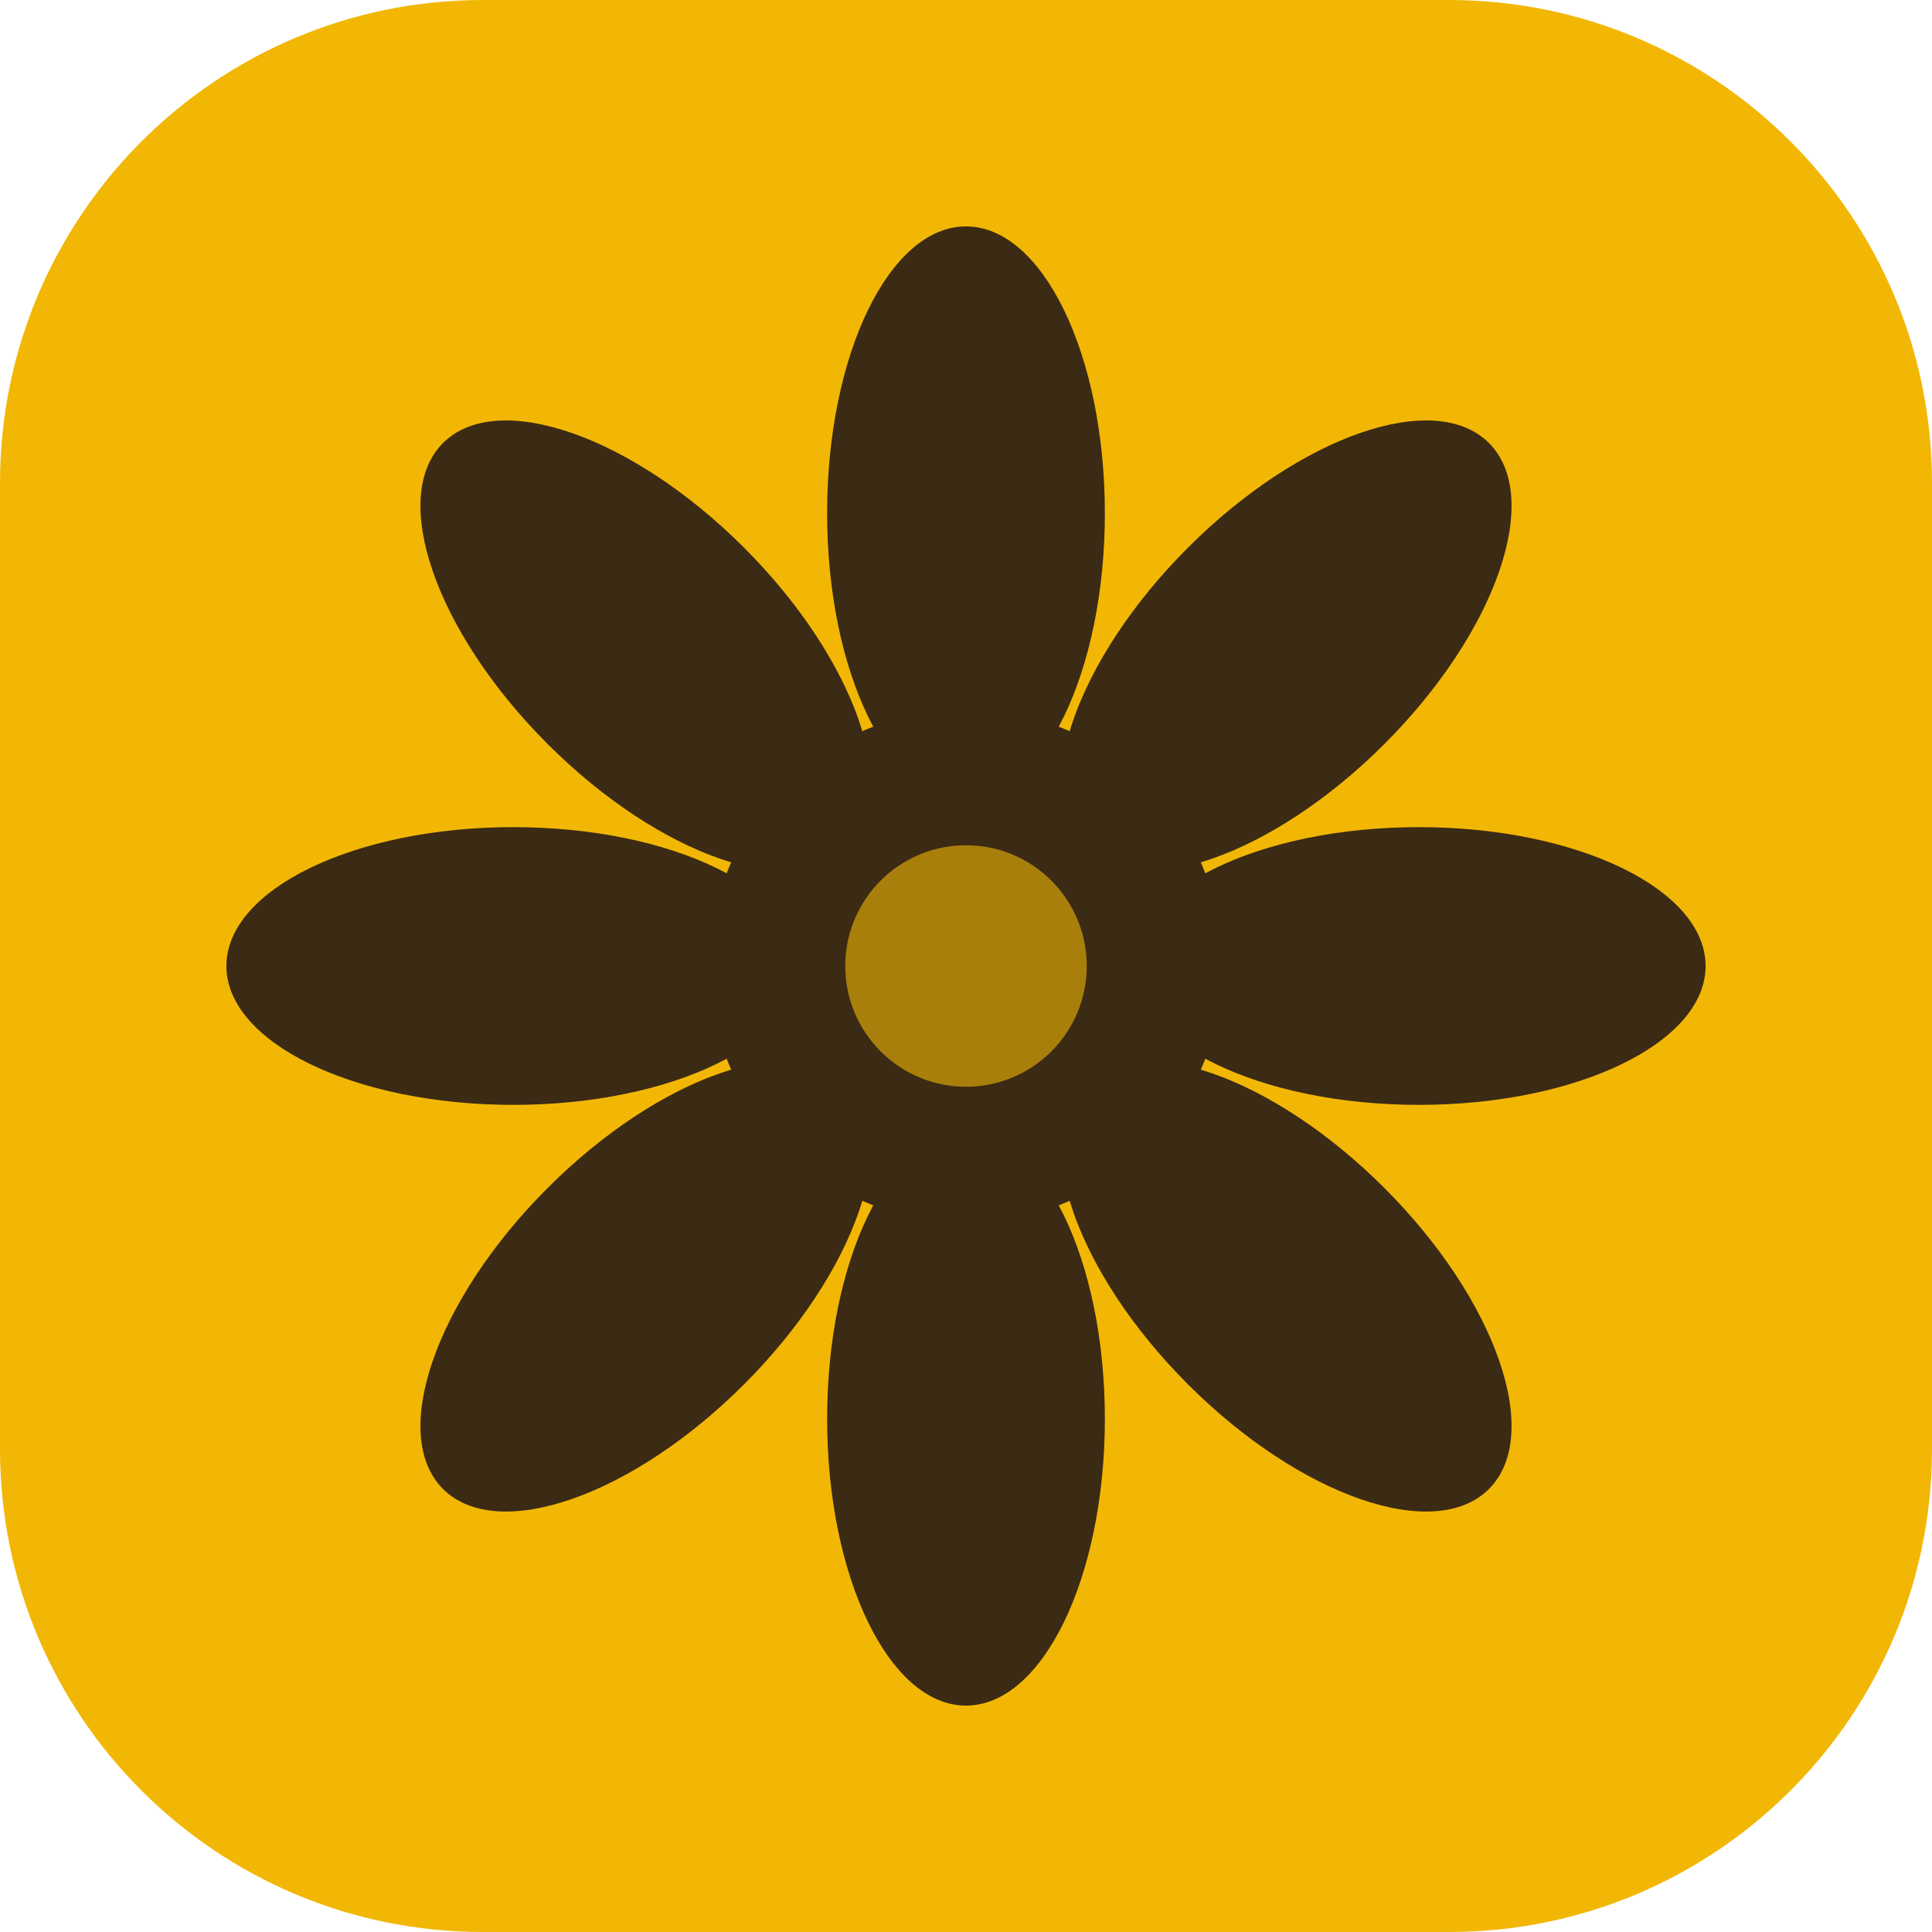
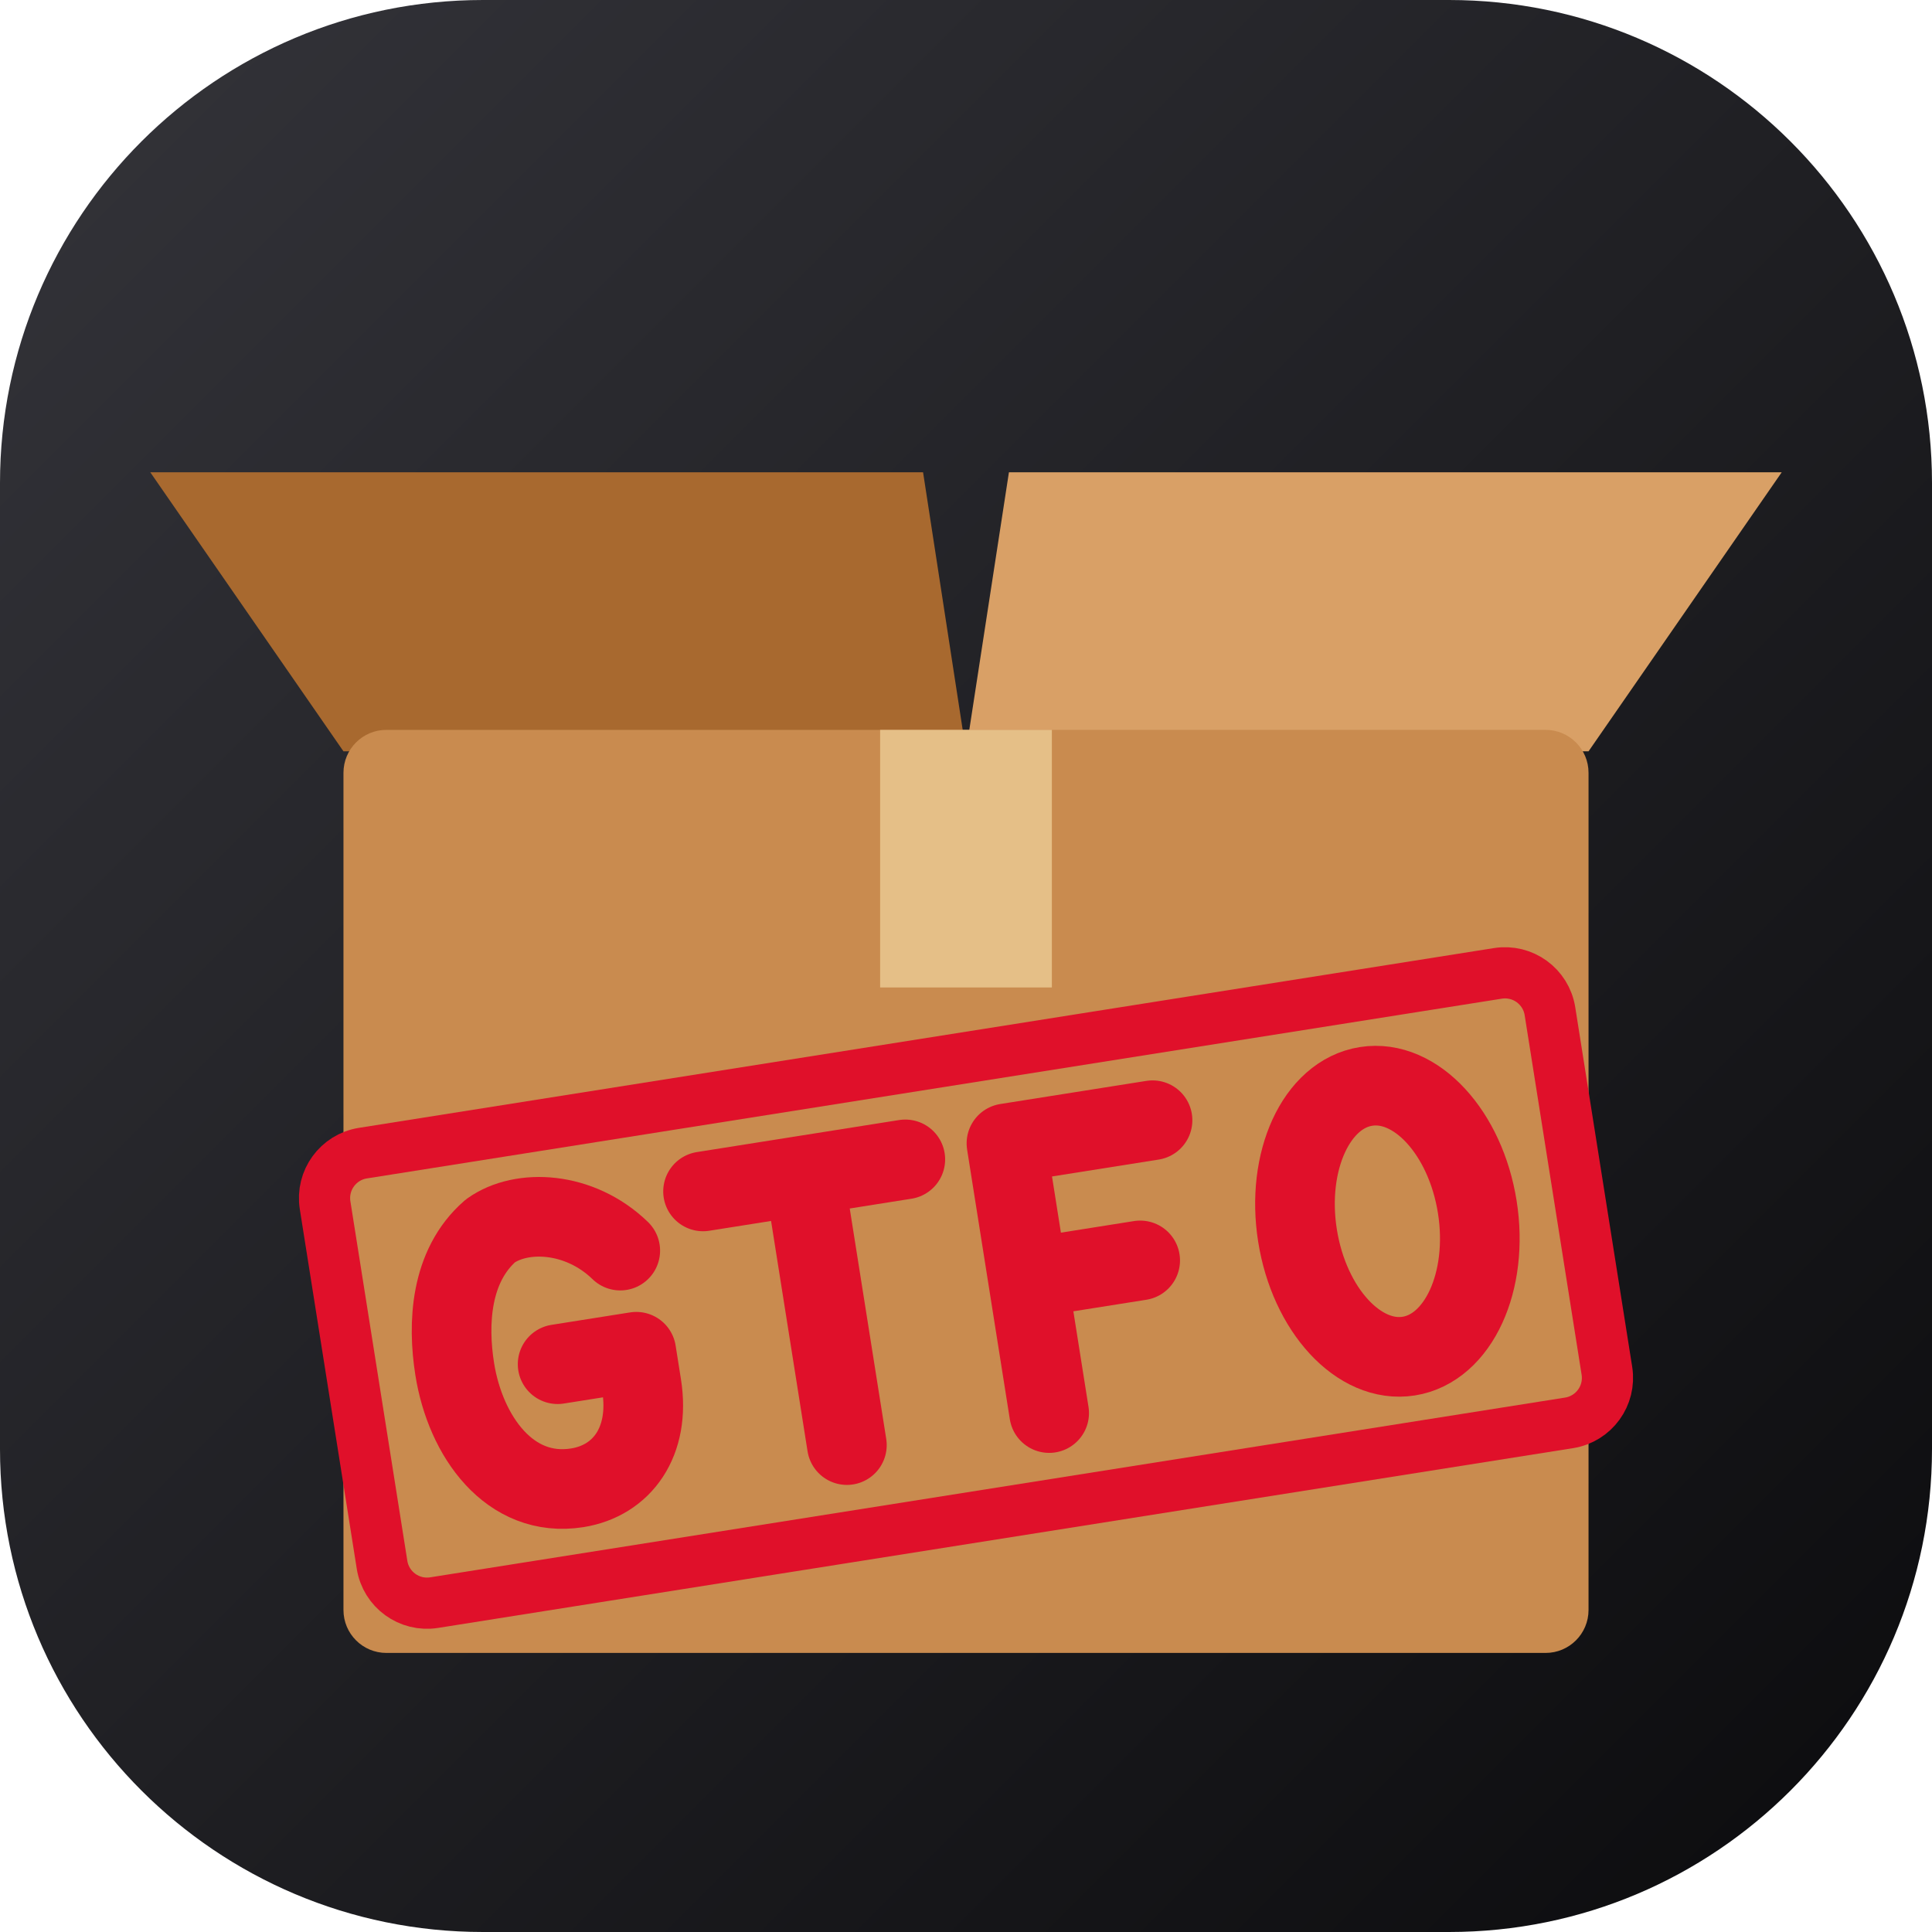
- <svg xmlns="http://www.w3.org/2000/svg" viewBox="0 0 64 64">
-   <rect width="64" height="64" rx="16" fill="#f2b705" />
-   <g fill="#3b2a14">
-     <ellipse cx="32" cy="17" rx="4.6" ry="9.5" transform="rotate(0 32 32)" />
-     <ellipse cx="32" cy="17" rx="4.6" ry="9.5" transform="rotate(45 32 32)" />
-     <ellipse cx="32" cy="17" rx="4.6" ry="9.5" transform="rotate(90 32 32)" />
-     <ellipse cx="32" cy="17" rx="4.6" ry="9.5" transform="rotate(135 32 32)" />
-     <ellipse cx="32" cy="17" rx="4.6" ry="9.5" transform="rotate(180 32 32)" />
-     <ellipse cx="32" cy="17" rx="4.6" ry="9.5" transform="rotate(225 32 32)" />
-     <ellipse cx="32" cy="17" rx="4.6" ry="9.5" transform="rotate(270 32 32)" />
-     <ellipse cx="32" cy="17" rx="4.6" ry="9.5" transform="rotate(315 32 32)" />
+ <svg xmlns="http://www.w3.org/2000/svg" viewBox="0 0 180 180">
+   <defs>
+     <linearGradient id="bg" x1="0" y1="0" x2="1" y2="1">
+       <stop offset="0" stop-color="#34343a" />
+       <stop offset="1" stop-color="#0b0b0d" />
+     </linearGradient>
+   </defs>
+   <rect width="180" height="180" rx="45" fill="url(#bg)" />
+   <path d="M32 70 L14 44 L86 44 L90 70 Z" fill="#a8692f" />
+   <path d="M90 70 L94 44 L166 44 L148 70 Z" fill="#d9a066" />
+   <rect x="32" y="68" width="116" height="86" rx="4" fill="#c98b4f" />
+   <rect x="82" y="68" width="16" height="24" fill="#e8c48d" opacity="0.9" />
+   <g transform="translate(90 120) rotate(-9) scale(1.06) translate(-46.5 -13)">
+     <rect x="-8" y="-7" width="109" height="40" rx="4" fill="none" stroke="#e0102a" stroke-width="4.5" />
+     <g fill="none" stroke="#e0102a" stroke-width="7" stroke-linecap="round" stroke-linejoin="round">
+       <path d="M17 5 C14 1 9 0 6 1.5 C2 4 1 9 1 13 C1 19 4 25 10 25 C14 25 17 22 17 17 V14 H10" />
+       <path transform="translate(25 0)" d="M0 1 H18 M9 1 V25" />
+       <path transform="translate(50 0)" d="M15 1 H2 V25 M2 13 H12" />
+       <ellipse transform="translate(75 0)" cx="9" cy="13" rx="8" ry="12" />
+     </g>
  </g>
-   <circle cx="32" cy="32" r="8.5" fill="#3b2a14" />
-   <circle cx="32" cy="32" r="4" fill="#f2b705" opacity="0.6" />
</svg>
